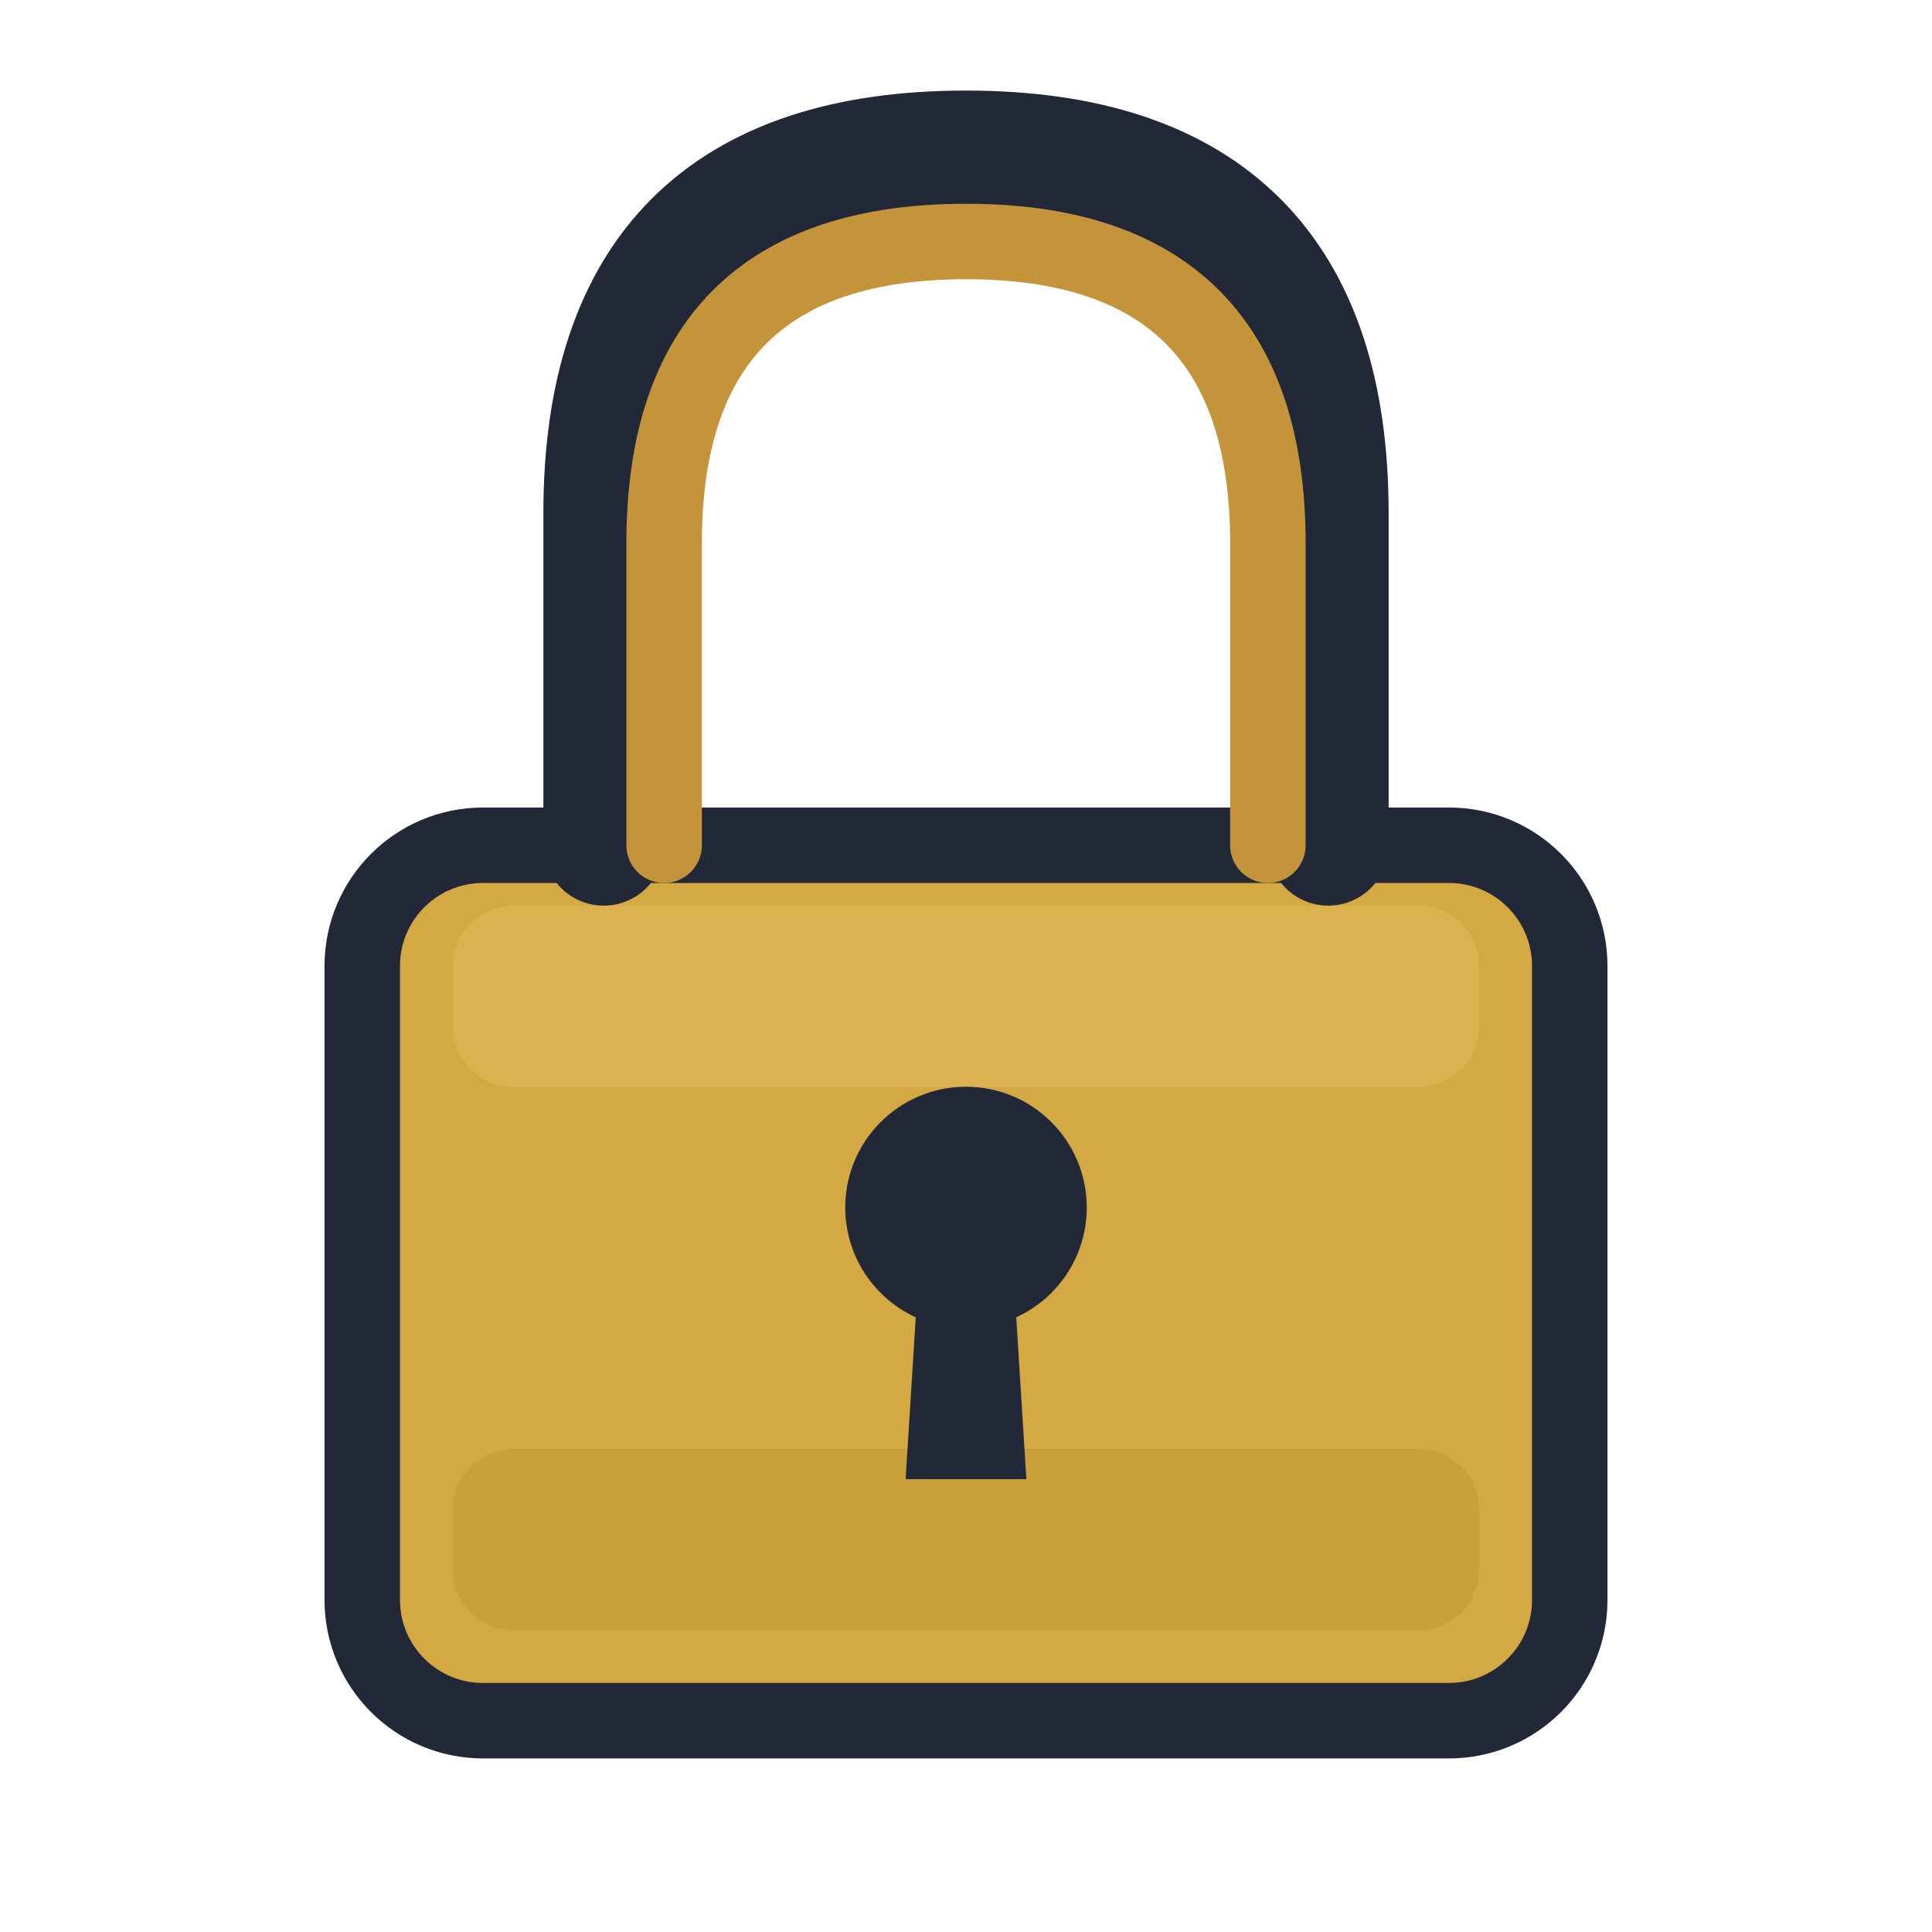
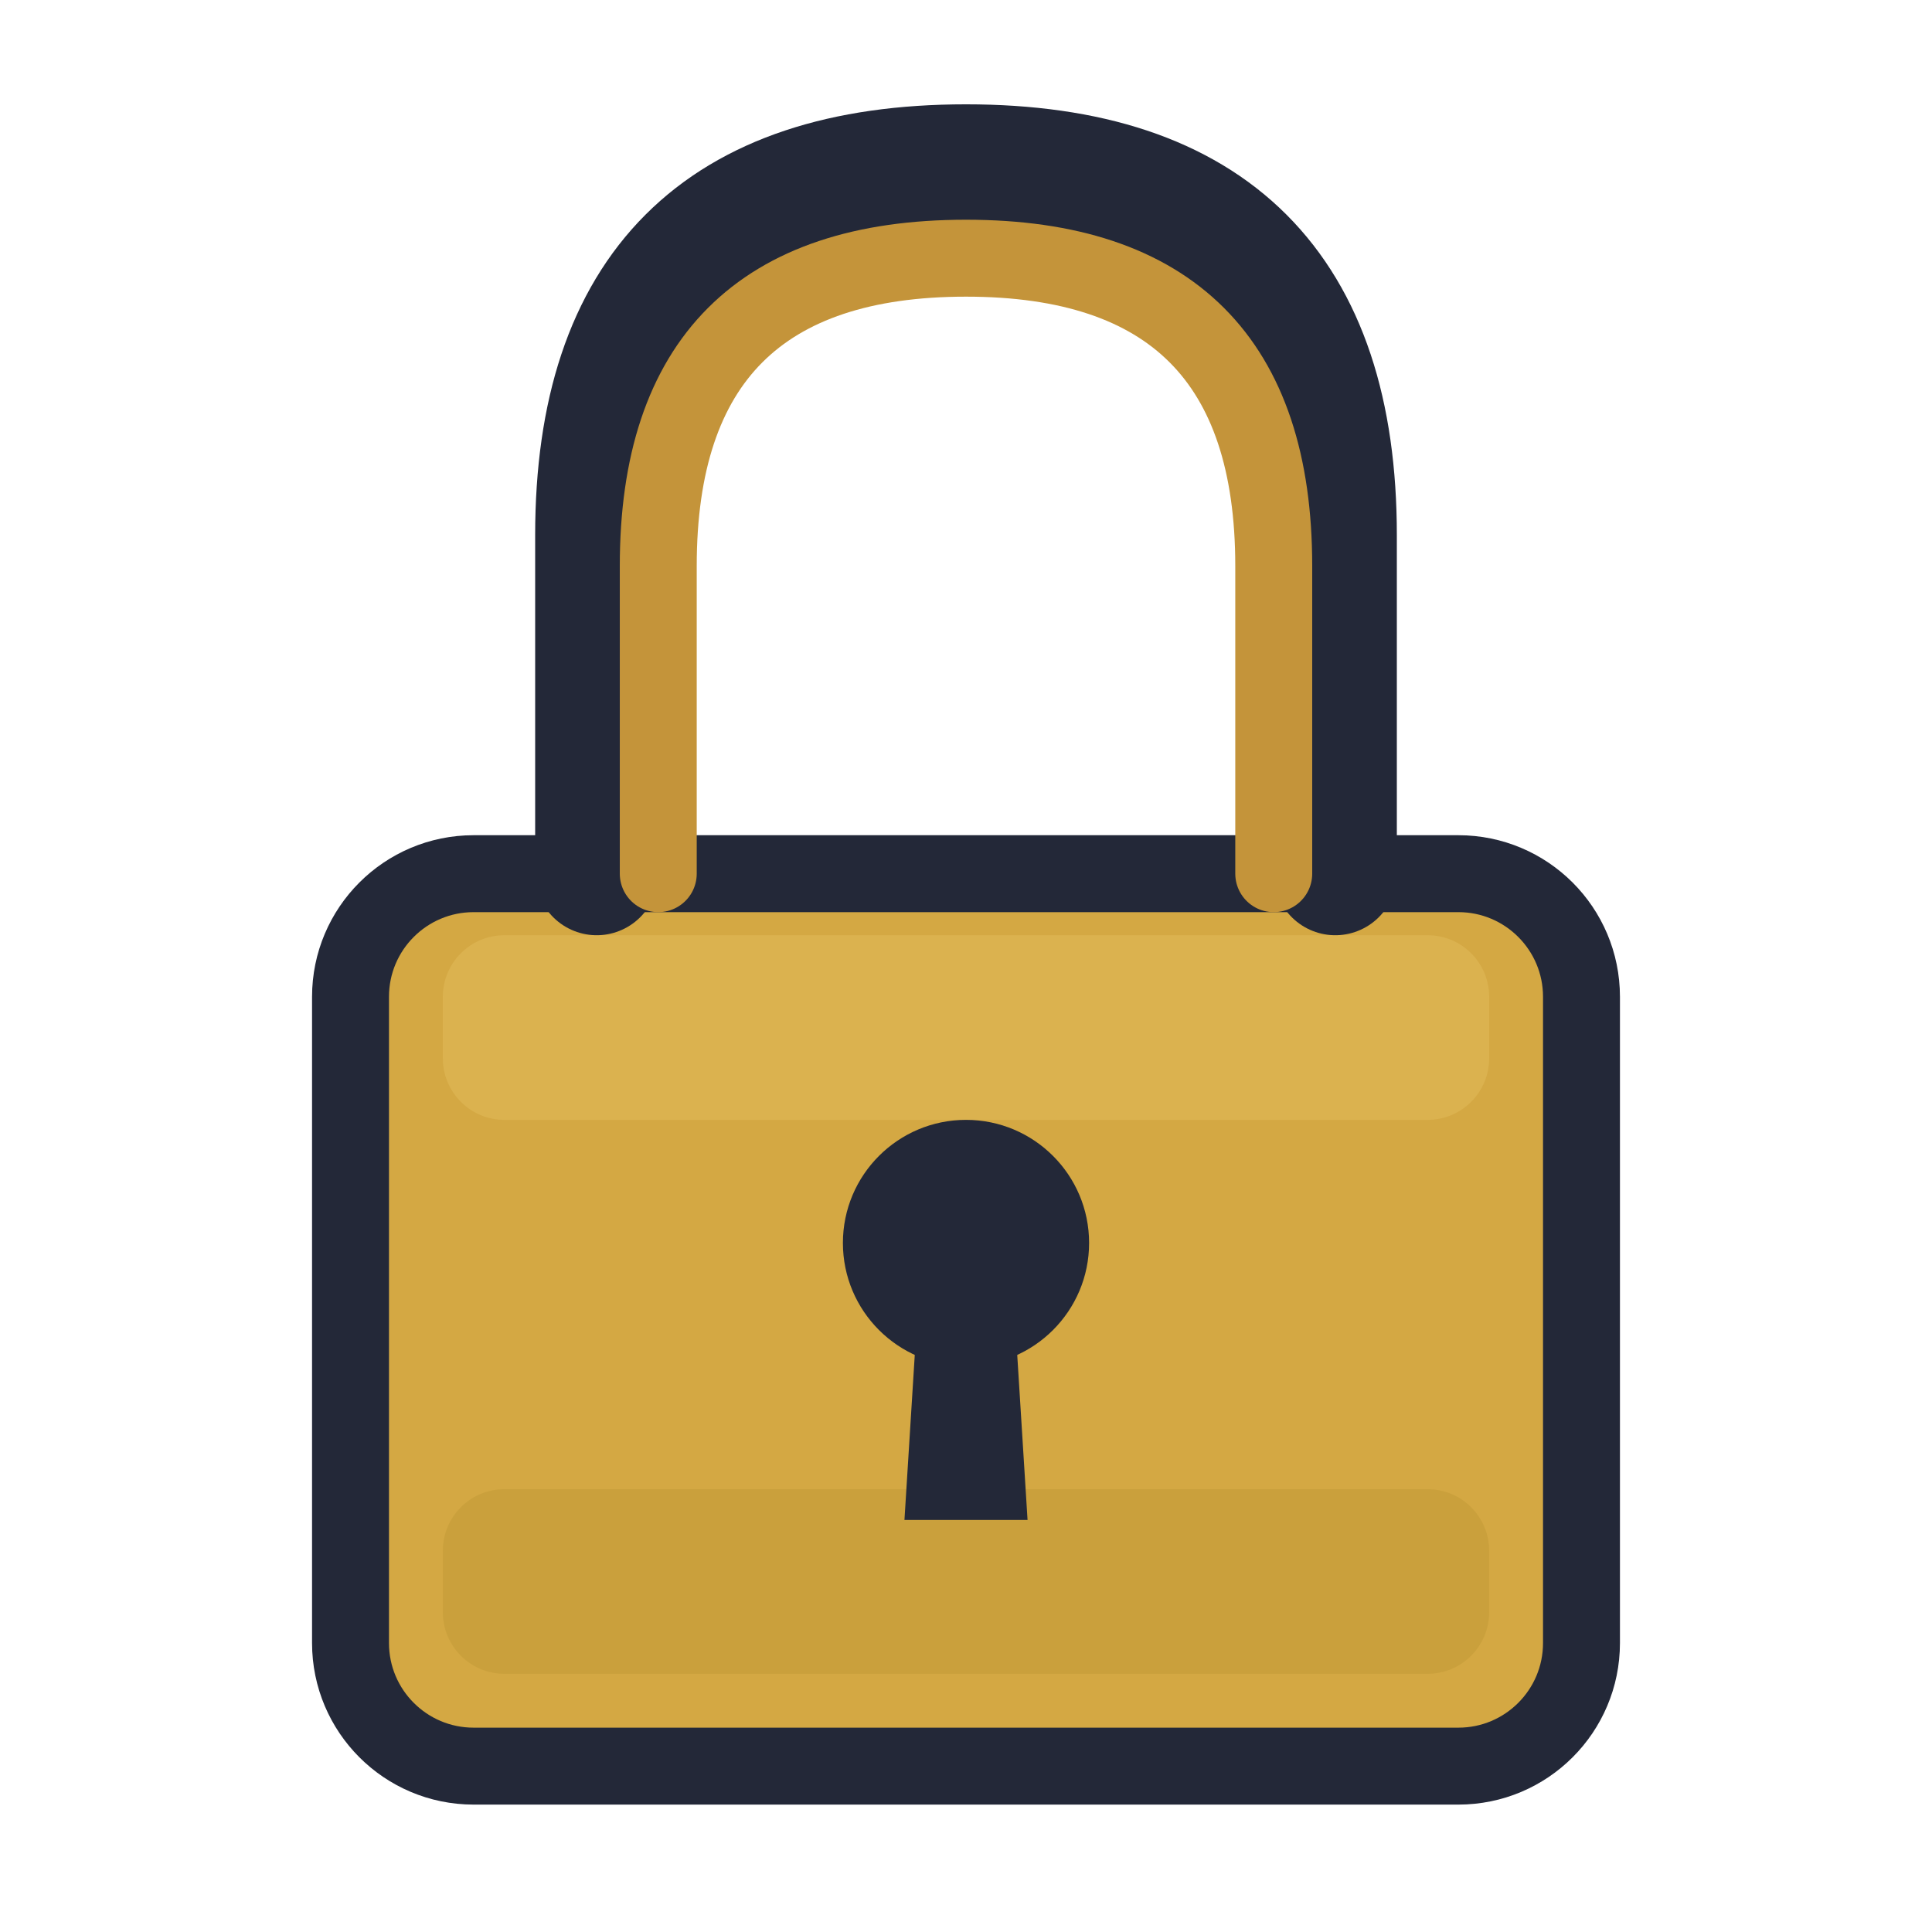
- <svg xmlns="http://www.w3.org/2000/svg" viewBox="0 0 128 128">
+ <svg xmlns="http://www.w3.org/2000/svg" viewBox="1.22 -0.78 125.56 125.56">
  <rect x="24" y="56" width="80" height="58" rx="8" fill="#d4a843" stroke="#232838" stroke-width="5" stroke-linejoin="round" />
  <rect x="30" y="60" width="68" height="12" rx="4" fill="#e4be5e" opacity="0.45" />
  <rect x="30" y="96" width="68" height="12" rx="4" fill="#b8922e" opacity="0.35" />
  <path d="M40 56 L40 34 Q40 10 64 10 Q88 10 88 34 L88 56" fill="none" stroke="#232838" stroke-width="8" stroke-linecap="round" stroke-linejoin="round" />
  <path d="M44 56 L44 36 Q44 16 64 16 Q84 16 84 36 L84 56" fill="none" stroke="#c4943a" stroke-width="5" stroke-linecap="round" stroke-linejoin="round" />
  <circle cx="64" cy="80" r="8" fill="#232838" />
  <path d="M61 82 L60 98 L68 98 L67 82" fill="#232838" />
</svg>
